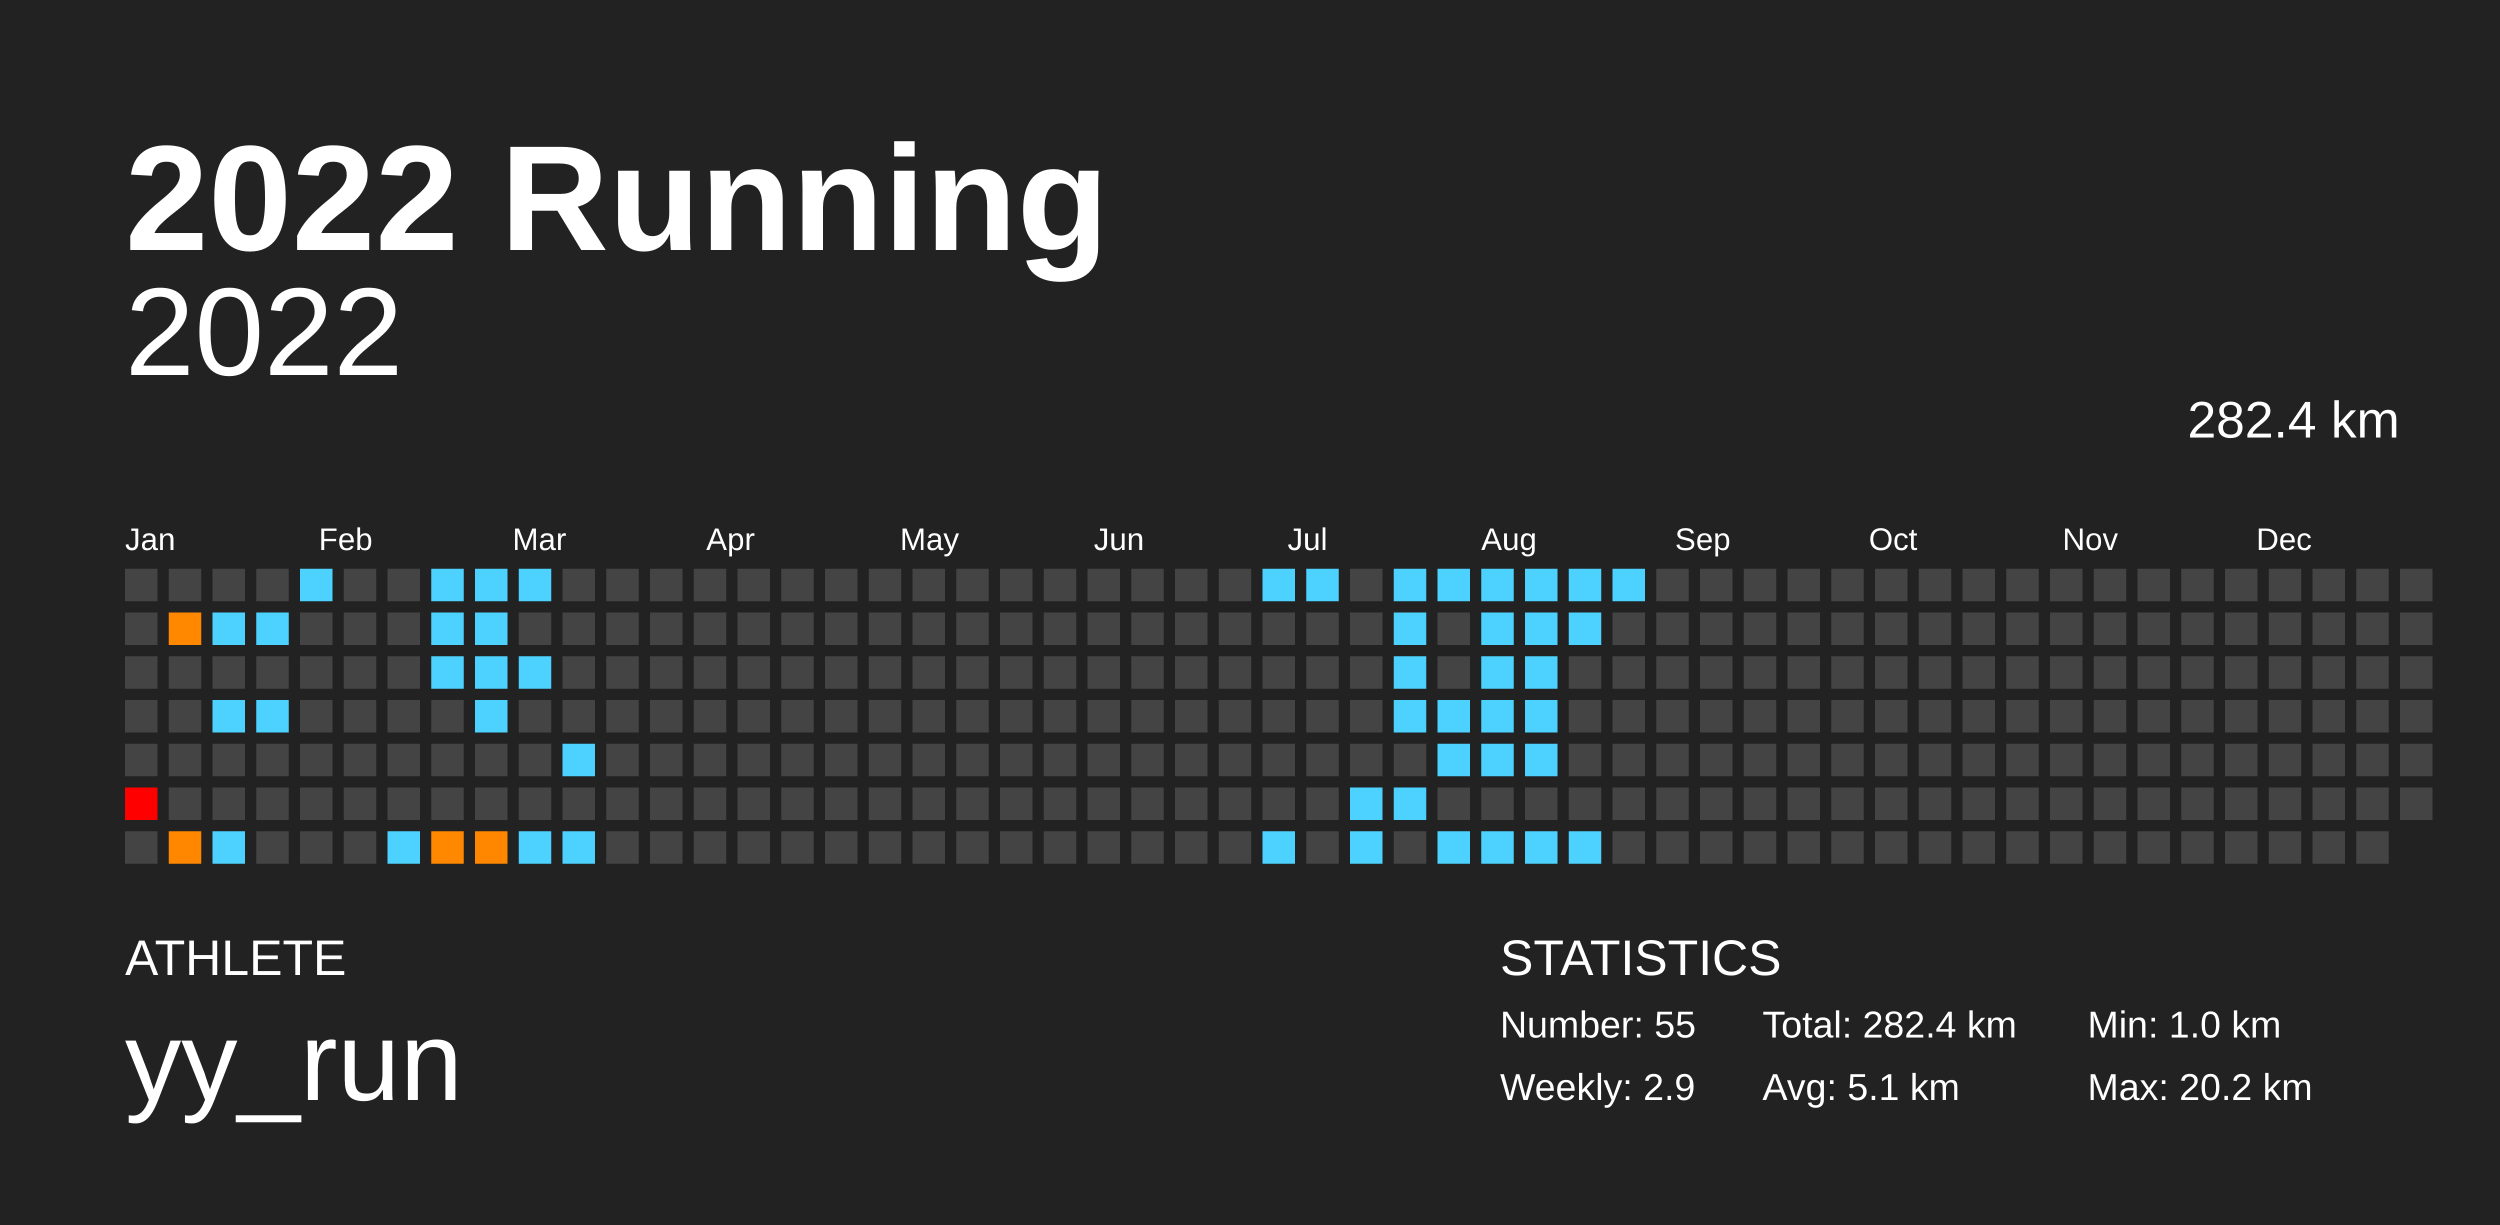
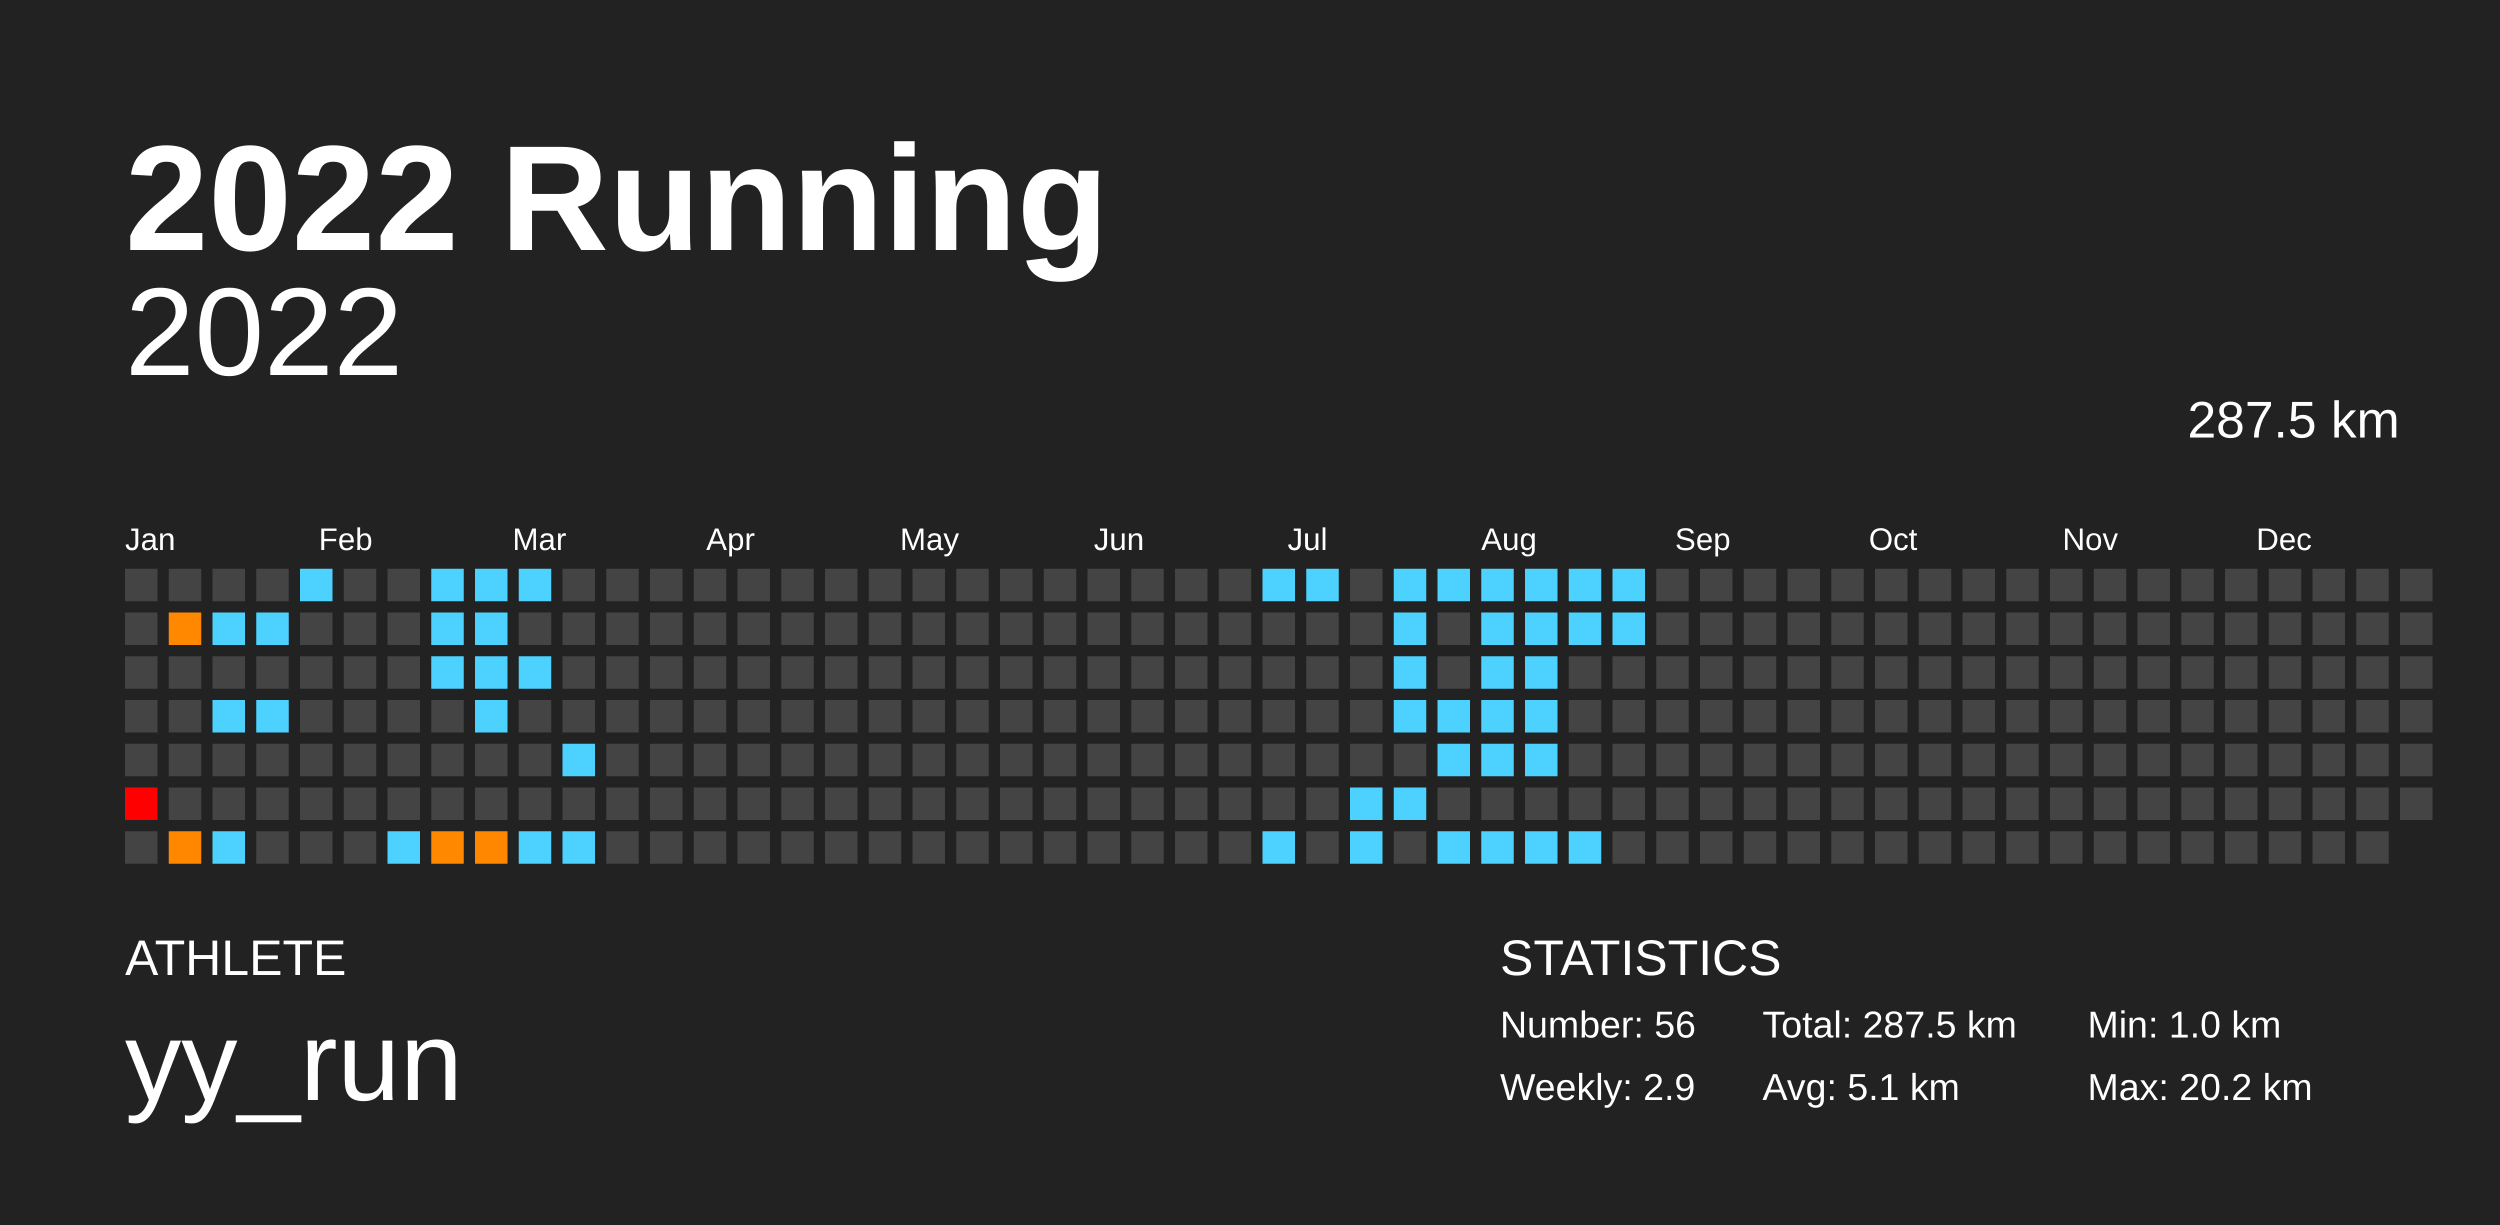
<svg xmlns="http://www.w3.org/2000/svg" baseProfile="full" height="98mm" version="1.1" viewBox="0,0,200,98" width="200mm">
  <defs />
  <rect fill="#222222" height="98" width="200" x="0" y="0" />
  <text fill="#FFFFFF" style="font-size:12px; font-family:Arial; font-weight:bold;" x="10" y="20">2022 Running</text>
  <text fill="#FFFFFF" style="font-size:4px; font-family:Arial" x="10" y="78">ATHLETE</text>
  <text fill="#FFFFFF" style="font-size:9px; font-family:Arial" x="10" y="88">yy_run</text>
  <text fill="#FFFFFF" style="font-size:4px; font-family:Arial" x="120" y="78">STATISTICS</text>
-   <text fill="#FFFFFF" style="font-size:3px; font-family:Arial" x="120" y="83">Number: 55</text>
+   <text fill="#FFFFFF" style="font-size:3px; font-family:Arial" x="120" y="83">Number: 56</text>
  <text fill="#FFFFFF" style="font-size:3px; font-family:Arial" x="120" y="88">Weekly: 2.9</text>
-   <text fill="#FFFFFF" style="font-size:3px; font-family:Arial" x="141" y="83">Total: 282.4 km</text>
+   <text fill="#FFFFFF" style="font-size:3px; font-family:Arial" x="141" y="83">Total: 287.5 km</text>
  <text fill="#FFFFFF" style="font-size:3px; font-family:Arial" x="141" y="88">Avg: 5.1 km</text>
  <text fill="#FFFFFF" style="font-size:3px; font-family:Arial" x="167" y="83">Min: 1.0 km</text>
  <text fill="#FFFFFF" style="font-size:3px; font-family:Arial" x="167" y="88">Max: 20.2 km</text>
  <text alignment-baseline="hanging" fill="#FFFFFF" style="font-size:10.0px; font-family:Arial;" x="10" y="30">2022</text>
-   <text alignment-baseline="hanging" fill="#FFFFFF" style="font-size:4.125px; font-family:Arial;" x="175" y="35">282.4 km</text>
+   <text alignment-baseline="hanging" fill="#FFFFFF" style="font-size:4.125px; font-family:Arial;" x="175" y="35">287.5 km</text>
  <text fill="#FFFFFF" style="font-size:2.5px; font-family:Arial" x="10.0" y="44">Jan</text>
  <text fill="#FFFFFF" style="font-size:2.5px; font-family:Arial" x="25.5" y="44">Feb</text>
  <text fill="#FFFFFF" style="font-size:2.5px; font-family:Arial" x="41.0" y="44">Mar</text>
  <text fill="#FFFFFF" style="font-size:2.5px; font-family:Arial" x="56.5" y="44">Apr</text>
  <text fill="#FFFFFF" style="font-size:2.5px; font-family:Arial" x="72.0" y="44">May</text>
  <text fill="#FFFFFF" style="font-size:2.5px; font-family:Arial" x="87.5" y="44">Jun</text>
  <text fill="#FFFFFF" style="font-size:2.5px; font-family:Arial" x="103.0" y="44">Jul</text>
  <text fill="#FFFFFF" style="font-size:2.5px; font-family:Arial" x="118.5" y="44">Aug</text>
  <text fill="#FFFFFF" style="font-size:2.5px; font-family:Arial" x="134.0" y="44">Sep</text>
  <text fill="#FFFFFF" style="font-size:2.5px; font-family:Arial" x="149.5" y="44">Oct</text>
  <text fill="#FFFFFF" style="font-size:2.5px; font-family:Arial" x="165.0" y="44">Nov</text>
  <text fill="#FFFFFF" style="font-size:2.5px; font-family:Arial" x="180.5" y="44">Dec</text>
  <rect fill="#444444" height="2.6" width="2.6" x="10.0" y="45.5" />
  <rect fill="#444444" height="2.6" width="2.6" x="10.0" y="49.0" />
  <rect fill="#444444" height="2.6" width="2.6" x="10.0" y="52.5" />
  <rect fill="#444444" height="2.6" width="2.6" x="10.0" y="56.0" />
  <rect fill="#444444" height="2.6" width="2.6" x="10.0" y="59.5" />
  <rect fill="red" height="2.6" width="2.6" x="10.0" y="63.0" />
  <rect fill="#444444" height="2.6" width="2.6" x="10.0" y="66.5" />
  <rect fill="#444444" height="2.6" width="2.6" x="13.5" y="45.5" />
  <rect fill="#ff8800" height="2.6" width="2.6" x="13.5" y="49.0" />
  <rect fill="#444444" height="2.6" width="2.6" x="13.5" y="52.5" />
  <rect fill="#444444" height="2.6" width="2.6" x="13.5" y="56.0" />
  <rect fill="#444444" height="2.6" width="2.6" x="13.5" y="59.5" />
  <rect fill="#444444" height="2.6" width="2.6" x="13.5" y="63.0" />
  <rect fill="#ff8700" height="2.6" width="2.6" x="13.5" y="66.5" />
  <rect fill="#444444" height="2.6" width="2.6" x="17.0" y="45.5" />
  <rect fill="#4dd2ff" height="2.6" width="2.6" x="17.0" y="49.0" />
  <rect fill="#444444" height="2.6" width="2.6" x="17.0" y="52.5" />
  <rect fill="#4dd2ff" height="2.6" width="2.6" x="17.0" y="56.0" />
  <rect fill="#444444" height="2.6" width="2.6" x="17.0" y="59.5" />
  <rect fill="#444444" height="2.6" width="2.6" x="17.0" y="63.0" />
  <rect fill="#4dd2ff" height="2.6" width="2.6" x="17.0" y="66.5" />
  <rect fill="#444444" height="2.6" width="2.6" x="20.5" y="45.5" />
  <rect fill="#4dd2ff" height="2.6" width="2.6" x="20.5" y="49.0" />
  <rect fill="#444444" height="2.6" width="2.6" x="20.5" y="52.5" />
  <rect fill="#4dd2ff" height="2.6" width="2.6" x="20.5" y="56.0" />
  <rect fill="#444444" height="2.6" width="2.6" x="20.5" y="59.5" />
  <rect fill="#444444" height="2.6" width="2.6" x="20.5" y="63.0" />
  <rect fill="#444444" height="2.6" width="2.6" x="20.5" y="66.5" />
  <rect fill="#4dd2ff" height="2.6" width="2.6" x="24.0" y="45.5" />
  <rect fill="#444444" height="2.6" width="2.6" x="24.0" y="49.0" />
  <rect fill="#444444" height="2.6" width="2.6" x="24.0" y="52.5" />
  <rect fill="#444444" height="2.6" width="2.6" x="24.0" y="56.0" />
  <rect fill="#444444" height="2.6" width="2.6" x="24.0" y="59.5" />
  <rect fill="#444444" height="2.6" width="2.6" x="24.0" y="63.0" />
  <rect fill="#444444" height="2.6" width="2.6" x="24.0" y="66.5" />
  <rect fill="#444444" height="2.6" width="2.6" x="27.5" y="45.5" />
  <rect fill="#444444" height="2.6" width="2.6" x="27.5" y="49.0" />
  <rect fill="#444444" height="2.6" width="2.6" x="27.5" y="52.5" />
  <rect fill="#444444" height="2.6" width="2.6" x="27.5" y="56.0" />
  <rect fill="#444444" height="2.6" width="2.6" x="27.5" y="59.5" />
  <rect fill="#444444" height="2.6" width="2.6" x="27.5" y="63.0" />
  <rect fill="#444444" height="2.6" width="2.6" x="27.5" y="66.5" />
  <rect fill="#444444" height="2.6" width="2.6" x="31.0" y="45.5" />
  <rect fill="#444444" height="2.6" width="2.6" x="31.0" y="49.0" />
  <rect fill="#444444" height="2.6" width="2.6" x="31.0" y="52.5" />
  <rect fill="#444444" height="2.6" width="2.6" x="31.0" y="56.0" />
  <rect fill="#444444" height="2.6" width="2.6" x="31.0" y="59.5" />
  <rect fill="#444444" height="2.6" width="2.6" x="31.0" y="63.0" />
  <rect fill="#4dd2ff" height="2.6" width="2.6" x="31.0" y="66.5" />
  <rect fill="#4dd2ff" height="2.6" width="2.6" x="34.5" y="45.5" />
  <rect fill="#4dd2ff" height="2.6" width="2.6" x="34.5" y="49.0" />
  <rect fill="#4dd2ff" height="2.6" width="2.6" x="34.5" y="52.5" />
  <rect fill="#444444" height="2.6" width="2.6" x="34.5" y="56.0" />
  <rect fill="#444444" height="2.6" width="2.6" x="34.5" y="59.5" />
  <rect fill="#444444" height="2.6" width="2.6" x="34.5" y="63.0" />
  <rect fill="#ff8800" height="2.6" width="2.6" x="34.5" y="66.5" />
  <rect fill="#4dd2ff" height="2.6" width="2.6" x="38.0" y="45.5" />
  <rect fill="#4dd2ff" height="2.6" width="2.6" x="38.0" y="49.0" />
  <rect fill="#4dd2ff" height="2.6" width="2.6" x="38.0" y="52.5" />
  <rect fill="#4dd2ff" height="2.6" width="2.6" x="38.0" y="56.0" />
  <rect fill="#444444" height="2.6" width="2.6" x="38.0" y="59.5" />
  <rect fill="#444444" height="2.6" width="2.6" x="38.0" y="63.0" />
  <rect fill="#ff8700" height="2.6" width="2.6" x="38.0" y="66.5" />
  <rect fill="#4dd2ff" height="2.6" width="2.6" x="41.5" y="45.5" />
  <rect fill="#444444" height="2.6" width="2.6" x="41.5" y="49.0" />
  <rect fill="#4dd2ff" height="2.6" width="2.6" x="41.5" y="52.5" />
  <rect fill="#444444" height="2.6" width="2.6" x="41.5" y="56.0" />
  <rect fill="#444444" height="2.6" width="2.6" x="41.5" y="59.5" />
  <rect fill="#444444" height="2.6" width="2.6" x="41.5" y="63.0" />
  <rect fill="#4dd2ff" height="2.6" width="2.6" x="41.5" y="66.5" />
  <rect fill="#444444" height="2.6" width="2.6" x="45.0" y="45.5" />
  <rect fill="#444444" height="2.6" width="2.6" x="45.0" y="49.0" />
  <rect fill="#444444" height="2.6" width="2.6" x="45.0" y="52.5" />
  <rect fill="#444444" height="2.6" width="2.6" x="45.0" y="56.0" />
  <rect fill="#4dd2ff" height="2.6" width="2.6" x="45.0" y="59.5" />
  <rect fill="#444444" height="2.6" width="2.6" x="45.0" y="63.0" />
  <rect fill="#4dd2ff" height="2.6" width="2.6" x="45.0" y="66.5" />
  <rect fill="#444444" height="2.6" width="2.6" x="48.5" y="45.5" />
  <rect fill="#444444" height="2.6" width="2.6" x="48.5" y="49.0" />
  <rect fill="#444444" height="2.6" width="2.6" x="48.5" y="52.5" />
  <rect fill="#444444" height="2.6" width="2.6" x="48.5" y="56.0" />
  <rect fill="#444444" height="2.6" width="2.6" x="48.5" y="59.5" />
  <rect fill="#444444" height="2.6" width="2.6" x="48.5" y="63.0" />
  <rect fill="#444444" height="2.6" width="2.6" x="48.5" y="66.5" />
  <rect fill="#444444" height="2.6" width="2.6" x="52.0" y="45.5" />
  <rect fill="#444444" height="2.6" width="2.6" x="52.0" y="49.0" />
  <rect fill="#444444" height="2.6" width="2.6" x="52.0" y="52.5" />
  <rect fill="#444444" height="2.6" width="2.6" x="52.0" y="56.0" />
  <rect fill="#444444" height="2.6" width="2.6" x="52.0" y="59.5" />
  <rect fill="#444444" height="2.6" width="2.6" x="52.0" y="63.0" />
  <rect fill="#444444" height="2.6" width="2.6" x="52.0" y="66.5" />
  <rect fill="#444444" height="2.6" width="2.6" x="55.5" y="45.5" />
  <rect fill="#444444" height="2.6" width="2.6" x="55.5" y="49.0" />
  <rect fill="#444444" height="2.6" width="2.6" x="55.5" y="52.5" />
  <rect fill="#444444" height="2.6" width="2.6" x="55.5" y="56.0" />
  <rect fill="#444444" height="2.6" width="2.6" x="55.5" y="59.5" />
  <rect fill="#444444" height="2.6" width="2.6" x="55.5" y="63.0" />
  <rect fill="#444444" height="2.6" width="2.6" x="55.5" y="66.5" />
  <rect fill="#444444" height="2.6" width="2.6" x="59.0" y="45.5" />
  <rect fill="#444444" height="2.6" width="2.6" x="59.0" y="49.0" />
  <rect fill="#444444" height="2.6" width="2.6" x="59.0" y="52.5" />
  <rect fill="#444444" height="2.6" width="2.6" x="59.0" y="56.0" />
  <rect fill="#444444" height="2.6" width="2.6" x="59.0" y="59.5" />
  <rect fill="#444444" height="2.6" width="2.6" x="59.0" y="63.0" />
  <rect fill="#444444" height="2.6" width="2.6" x="59.0" y="66.5" />
  <rect fill="#444444" height="2.6" width="2.6" x="62.5" y="45.5" />
  <rect fill="#444444" height="2.6" width="2.6" x="62.5" y="49.0" />
  <rect fill="#444444" height="2.6" width="2.6" x="62.5" y="52.5" />
  <rect fill="#444444" height="2.6" width="2.6" x="62.5" y="56.0" />
  <rect fill="#444444" height="2.6" width="2.6" x="62.5" y="59.5" />
  <rect fill="#444444" height="2.6" width="2.6" x="62.5" y="63.0" />
  <rect fill="#444444" height="2.6" width="2.6" x="62.5" y="66.5" />
  <rect fill="#444444" height="2.6" width="2.6" x="66.0" y="45.5" />
  <rect fill="#444444" height="2.6" width="2.6" x="66.0" y="49.0" />
  <rect fill="#444444" height="2.6" width="2.6" x="66.0" y="52.5" />
  <rect fill="#444444" height="2.6" width="2.6" x="66.0" y="56.0" />
  <rect fill="#444444" height="2.6" width="2.6" x="66.0" y="59.5" />
  <rect fill="#444444" height="2.6" width="2.6" x="66.0" y="63.0" />
  <rect fill="#444444" height="2.6" width="2.6" x="66.0" y="66.5" />
  <rect fill="#444444" height="2.6" width="2.6" x="69.5" y="45.5" />
  <rect fill="#444444" height="2.6" width="2.6" x="69.5" y="49.0" />
  <rect fill="#444444" height="2.6" width="2.6" x="69.5" y="52.5" />
  <rect fill="#444444" height="2.6" width="2.6" x="69.5" y="56.0" />
  <rect fill="#444444" height="2.6" width="2.6" x="69.5" y="59.5" />
  <rect fill="#444444" height="2.6" width="2.6" x="69.5" y="63.0" />
  <rect fill="#444444" height="2.6" width="2.6" x="69.5" y="66.5" />
  <rect fill="#444444" height="2.6" width="2.6" x="73.0" y="45.5" />
  <rect fill="#444444" height="2.6" width="2.6" x="73.0" y="49.0" />
  <rect fill="#444444" height="2.6" width="2.6" x="73.0" y="52.5" />
  <rect fill="#444444" height="2.6" width="2.6" x="73.0" y="56.0" />
  <rect fill="#444444" height="2.6" width="2.6" x="73.0" y="59.5" />
  <rect fill="#444444" height="2.6" width="2.6" x="73.0" y="63.0" />
  <rect fill="#444444" height="2.6" width="2.6" x="73.0" y="66.5" />
  <rect fill="#444444" height="2.6" width="2.6" x="76.5" y="45.5" />
  <rect fill="#444444" height="2.6" width="2.6" x="76.5" y="49.0" />
  <rect fill="#444444" height="2.6" width="2.6" x="76.5" y="52.5" />
  <rect fill="#444444" height="2.6" width="2.6" x="76.5" y="56.0" />
  <rect fill="#444444" height="2.6" width="2.6" x="76.5" y="59.5" />
  <rect fill="#444444" height="2.6" width="2.6" x="76.5" y="63.0" />
  <rect fill="#444444" height="2.6" width="2.6" x="76.5" y="66.5" />
  <rect fill="#444444" height="2.6" width="2.6" x="80.0" y="45.5" />
  <rect fill="#444444" height="2.6" width="2.6" x="80.0" y="49.0" />
  <rect fill="#444444" height="2.6" width="2.6" x="80.0" y="52.5" />
  <rect fill="#444444" height="2.6" width="2.6" x="80.0" y="56.0" />
  <rect fill="#444444" height="2.6" width="2.6" x="80.0" y="59.5" />
  <rect fill="#444444" height="2.6" width="2.6" x="80.0" y="63.0" />
  <rect fill="#444444" height="2.6" width="2.6" x="80.0" y="66.5" />
  <rect fill="#444444" height="2.6" width="2.6" x="83.5" y="45.5" />
  <rect fill="#444444" height="2.6" width="2.6" x="83.5" y="49.0" />
  <rect fill="#444444" height="2.6" width="2.6" x="83.5" y="52.5" />
  <rect fill="#444444" height="2.6" width="2.6" x="83.5" y="56.0" />
  <rect fill="#444444" height="2.6" width="2.6" x="83.5" y="59.5" />
  <rect fill="#444444" height="2.6" width="2.6" x="83.5" y="63.0" />
  <rect fill="#444444" height="2.6" width="2.6" x="83.5" y="66.5" />
  <rect fill="#444444" height="2.6" width="2.6" x="87.0" y="45.5" />
  <rect fill="#444444" height="2.6" width="2.6" x="87.0" y="49.0" />
  <rect fill="#444444" height="2.6" width="2.6" x="87.0" y="52.5" />
  <rect fill="#444444" height="2.6" width="2.6" x="87.0" y="56.0" />
  <rect fill="#444444" height="2.6" width="2.6" x="87.0" y="59.5" />
  <rect fill="#444444" height="2.6" width="2.6" x="87.0" y="63.0" />
  <rect fill="#444444" height="2.6" width="2.6" x="87.0" y="66.5" />
  <rect fill="#444444" height="2.6" width="2.6" x="90.5" y="45.5" />
  <rect fill="#444444" height="2.6" width="2.6" x="90.5" y="49.0" />
  <rect fill="#444444" height="2.6" width="2.6" x="90.5" y="52.5" />
  <rect fill="#444444" height="2.6" width="2.6" x="90.5" y="56.0" />
  <rect fill="#444444" height="2.6" width="2.6" x="90.5" y="59.5" />
  <rect fill="#444444" height="2.6" width="2.6" x="90.5" y="63.0" />
  <rect fill="#444444" height="2.6" width="2.6" x="90.5" y="66.5" />
  <rect fill="#444444" height="2.6" width="2.6" x="94.0" y="45.5" />
  <rect fill="#444444" height="2.6" width="2.6" x="94.0" y="49.0" />
  <rect fill="#444444" height="2.6" width="2.6" x="94.0" y="52.5" />
  <rect fill="#444444" height="2.6" width="2.6" x="94.0" y="56.0" />
  <rect fill="#444444" height="2.6" width="2.6" x="94.0" y="59.5" />
  <rect fill="#444444" height="2.6" width="2.6" x="94.0" y="63.0" />
  <rect fill="#444444" height="2.6" width="2.6" x="94.0" y="66.5" />
  <rect fill="#444444" height="2.6" width="2.6" x="97.5" y="45.5" />
  <rect fill="#444444" height="2.6" width="2.6" x="97.5" y="49.0" />
  <rect fill="#444444" height="2.6" width="2.6" x="97.5" y="52.5" />
  <rect fill="#444444" height="2.6" width="2.6" x="97.5" y="56.0" />
  <rect fill="#444444" height="2.6" width="2.6" x="97.5" y="59.5" />
  <rect fill="#444444" height="2.6" width="2.6" x="97.5" y="63.0" />
  <rect fill="#444444" height="2.6" width="2.6" x="97.5" y="66.5" />
  <rect fill="#4dd2ff" height="2.6" width="2.6" x="101.0" y="45.5" />
  <rect fill="#444444" height="2.6" width="2.6" x="101.0" y="49.0" />
  <rect fill="#444444" height="2.6" width="2.6" x="101.0" y="52.5" />
  <rect fill="#444444" height="2.6" width="2.6" x="101.0" y="56.0" />
  <rect fill="#444444" height="2.6" width="2.6" x="101.0" y="59.5" />
  <rect fill="#444444" height="2.6" width="2.6" x="101.0" y="63.0" />
  <rect fill="#4dd2ff" height="2.6" width="2.6" x="101.0" y="66.5" />
  <rect fill="#4dd2ff" height="2.6" width="2.6" x="104.5" y="45.5" />
  <rect fill="#444444" height="2.6" width="2.6" x="104.5" y="49.0" />
  <rect fill="#444444" height="2.6" width="2.6" x="104.5" y="52.5" />
  <rect fill="#444444" height="2.6" width="2.6" x="104.5" y="56.0" />
  <rect fill="#444444" height="2.6" width="2.6" x="104.5" y="59.5" />
  <rect fill="#444444" height="2.6" width="2.6" x="104.5" y="63.0" />
  <rect fill="#444444" height="2.6" width="2.6" x="104.5" y="66.5" />
  <rect fill="#444444" height="2.6" width="2.6" x="108.0" y="45.5" />
  <rect fill="#444444" height="2.6" width="2.6" x="108.0" y="49.0" />
  <rect fill="#444444" height="2.6" width="2.6" x="108.0" y="52.5" />
  <rect fill="#444444" height="2.6" width="2.6" x="108.0" y="56.0" />
  <rect fill="#444444" height="2.6" width="2.6" x="108.0" y="59.5" />
  <rect fill="#4dd2ff" height="2.6" width="2.6" x="108.0" y="63.0" />
  <rect fill="#4dd2ff" height="2.6" width="2.6" x="108.0" y="66.5" />
  <rect fill="#4dd2ff" height="2.6" width="2.6" x="111.5" y="45.5" />
  <rect fill="#4dd2ff" height="2.6" width="2.6" x="111.5" y="49.0" />
  <rect fill="#4dd2ff" height="2.6" width="2.6" x="111.5" y="52.5" />
  <rect fill="#4dd2ff" height="2.6" width="2.6" x="111.5" y="56.0" />
  <rect fill="#444444" height="2.6" width="2.6" x="111.5" y="59.5" />
  <rect fill="#4dd2ff" height="2.6" width="2.6" x="111.5" y="63.0" />
  <rect fill="#444444" height="2.6" width="2.6" x="111.5" y="66.5" />
  <rect fill="#4dd2ff" height="2.6" width="2.6" x="115.0" y="45.5" />
  <rect fill="#444444" height="2.6" width="2.6" x="115.0" y="49.0" />
  <rect fill="#444444" height="2.6" width="2.6" x="115.0" y="52.5" />
  <rect fill="#4dd2ff" height="2.6" width="2.6" x="115.0" y="56.0" />
  <rect fill="#4dd2ff" height="2.6" width="2.6" x="115.0" y="59.5" />
  <rect fill="#444444" height="2.6" width="2.6" x="115.0" y="63.0" />
  <rect fill="#4dd2ff" height="2.6" width="2.6" x="115.0" y="66.5" />
  <rect fill="#4dd2ff" height="2.6" width="2.6" x="118.5" y="45.5" />
  <rect fill="#4dd2ff" height="2.6" width="2.6" x="118.5" y="49.0" />
  <rect fill="#4dd2ff" height="2.6" width="2.6" x="118.5" y="52.5" />
  <rect fill="#4dd2ff" height="2.6" width="2.6" x="118.5" y="56.0" />
  <rect fill="#4dd2ff" height="2.6" width="2.6" x="118.5" y="59.5" />
  <rect fill="#444444" height="2.6" width="2.6" x="118.5" y="63.0" />
  <rect fill="#4dd2ff" height="2.6" width="2.6" x="118.5" y="66.5" />
  <rect fill="#4dd2ff" height="2.6" width="2.6" x="122.0" y="45.5" />
  <rect fill="#4dd2ff" height="2.6" width="2.6" x="122.0" y="49.0" />
  <rect fill="#4dd2ff" height="2.6" width="2.6" x="122.0" y="52.5" />
  <rect fill="#4dd2ff" height="2.6" width="2.6" x="122.0" y="56.0" />
  <rect fill="#4dd2ff" height="2.6" width="2.6" x="122.0" y="59.5" />
  <rect fill="#444444" height="2.6" width="2.6" x="122.0" y="63.0" />
  <rect fill="#4dd2ff" height="2.6" width="2.6" x="122.0" y="66.5" />
  <rect fill="#4dd2ff" height="2.6" width="2.6" x="125.5" y="45.5" />
  <rect fill="#4dd2ff" height="2.6" width="2.6" x="125.5" y="49.0" />
  <rect fill="#444444" height="2.6" width="2.6" x="125.5" y="52.5" />
  <rect fill="#444444" height="2.6" width="2.6" x="125.5" y="56.0" />
  <rect fill="#444444" height="2.6" width="2.6" x="125.5" y="59.5" />
  <rect fill="#444444" height="2.6" width="2.6" x="125.5" y="63.0" />
  <rect fill="#4dd2ff" height="2.6" width="2.6" x="125.5" y="66.5" />
  <rect fill="#4dd2ff" height="2.6" width="2.6" x="129.0" y="45.5" />
-   <rect fill="#444444" height="2.6" width="2.6" x="129.0" y="49.0" />
+   <rect fill="#4dd2ff" height="2.6" width="2.6" x="129.0" y="49.0" />
  <rect fill="#444444" height="2.6" width="2.6" x="129.0" y="52.5" />
  <rect fill="#444444" height="2.6" width="2.6" x="129.0" y="56.0" />
  <rect fill="#444444" height="2.6" width="2.6" x="129.0" y="59.5" />
  <rect fill="#444444" height="2.6" width="2.6" x="129.0" y="63.0" />
  <rect fill="#444444" height="2.6" width="2.6" x="129.0" y="66.5" />
  <rect fill="#444444" height="2.6" width="2.6" x="132.5" y="45.5" />
  <rect fill="#444444" height="2.6" width="2.6" x="132.5" y="49.0" />
  <rect fill="#444444" height="2.6" width="2.6" x="132.5" y="52.5" />
  <rect fill="#444444" height="2.6" width="2.6" x="132.5" y="56.0" />
  <rect fill="#444444" height="2.6" width="2.6" x="132.5" y="59.5" />
  <rect fill="#444444" height="2.6" width="2.6" x="132.5" y="63.0" />
  <rect fill="#444444" height="2.6" width="2.6" x="132.5" y="66.5" />
  <rect fill="#444444" height="2.6" width="2.6" x="136.0" y="45.5" />
  <rect fill="#444444" height="2.6" width="2.6" x="136.0" y="49.0" />
  <rect fill="#444444" height="2.6" width="2.6" x="136.0" y="52.5" />
  <rect fill="#444444" height="2.6" width="2.6" x="136.0" y="56.0" />
  <rect fill="#444444" height="2.6" width="2.6" x="136.0" y="59.5" />
  <rect fill="#444444" height="2.6" width="2.6" x="136.0" y="63.0" />
  <rect fill="#444444" height="2.6" width="2.6" x="136.0" y="66.5" />
  <rect fill="#444444" height="2.6" width="2.6" x="139.5" y="45.5" />
  <rect fill="#444444" height="2.6" width="2.6" x="139.5" y="49.0" />
  <rect fill="#444444" height="2.6" width="2.6" x="139.5" y="52.5" />
  <rect fill="#444444" height="2.6" width="2.6" x="139.5" y="56.0" />
  <rect fill="#444444" height="2.6" width="2.6" x="139.5" y="59.5" />
  <rect fill="#444444" height="2.6" width="2.6" x="139.5" y="63.0" />
  <rect fill="#444444" height="2.6" width="2.6" x="139.5" y="66.5" />
  <rect fill="#444444" height="2.6" width="2.6" x="143.0" y="45.5" />
  <rect fill="#444444" height="2.6" width="2.6" x="143.0" y="49.0" />
  <rect fill="#444444" height="2.6" width="2.6" x="143.0" y="52.5" />
  <rect fill="#444444" height="2.6" width="2.6" x="143.0" y="56.0" />
  <rect fill="#444444" height="2.6" width="2.6" x="143.0" y="59.5" />
  <rect fill="#444444" height="2.6" width="2.6" x="143.0" y="63.0" />
  <rect fill="#444444" height="2.6" width="2.6" x="143.0" y="66.5" />
  <rect fill="#444444" height="2.6" width="2.6" x="146.5" y="45.5" />
  <rect fill="#444444" height="2.6" width="2.6" x="146.5" y="49.0" />
  <rect fill="#444444" height="2.6" width="2.6" x="146.5" y="52.5" />
  <rect fill="#444444" height="2.6" width="2.6" x="146.5" y="56.0" />
  <rect fill="#444444" height="2.6" width="2.6" x="146.5" y="59.5" />
  <rect fill="#444444" height="2.6" width="2.6" x="146.5" y="63.0" />
  <rect fill="#444444" height="2.6" width="2.6" x="146.5" y="66.5" />
  <rect fill="#444444" height="2.6" width="2.6" x="150.0" y="45.5" />
  <rect fill="#444444" height="2.6" width="2.6" x="150.0" y="49.0" />
  <rect fill="#444444" height="2.6" width="2.6" x="150.0" y="52.5" />
  <rect fill="#444444" height="2.6" width="2.6" x="150.0" y="56.0" />
  <rect fill="#444444" height="2.6" width="2.6" x="150.0" y="59.5" />
  <rect fill="#444444" height="2.6" width="2.6" x="150.0" y="63.0" />
  <rect fill="#444444" height="2.6" width="2.6" x="150.0" y="66.5" />
  <rect fill="#444444" height="2.6" width="2.6" x="153.5" y="45.5" />
  <rect fill="#444444" height="2.6" width="2.6" x="153.5" y="49.0" />
  <rect fill="#444444" height="2.6" width="2.6" x="153.5" y="52.5" />
  <rect fill="#444444" height="2.6" width="2.6" x="153.5" y="56.0" />
  <rect fill="#444444" height="2.6" width="2.6" x="153.5" y="59.5" />
  <rect fill="#444444" height="2.6" width="2.6" x="153.5" y="63.0" />
  <rect fill="#444444" height="2.6" width="2.6" x="153.5" y="66.5" />
  <rect fill="#444444" height="2.6" width="2.6" x="157.0" y="45.5" />
  <rect fill="#444444" height="2.6" width="2.6" x="157.0" y="49.0" />
  <rect fill="#444444" height="2.6" width="2.6" x="157.0" y="52.5" />
  <rect fill="#444444" height="2.6" width="2.6" x="157.0" y="56.0" />
  <rect fill="#444444" height="2.6" width="2.6" x="157.0" y="59.5" />
  <rect fill="#444444" height="2.6" width="2.6" x="157.0" y="63.0" />
  <rect fill="#444444" height="2.6" width="2.6" x="157.0" y="66.5" />
  <rect fill="#444444" height="2.6" width="2.6" x="160.5" y="45.5" />
  <rect fill="#444444" height="2.6" width="2.6" x="160.5" y="49.0" />
  <rect fill="#444444" height="2.6" width="2.6" x="160.5" y="52.5" />
  <rect fill="#444444" height="2.6" width="2.6" x="160.5" y="56.0" />
  <rect fill="#444444" height="2.6" width="2.6" x="160.5" y="59.5" />
  <rect fill="#444444" height="2.6" width="2.6" x="160.5" y="63.0" />
  <rect fill="#444444" height="2.6" width="2.6" x="160.5" y="66.5" />
  <rect fill="#444444" height="2.6" width="2.6" x="164.0" y="45.5" />
  <rect fill="#444444" height="2.6" width="2.6" x="164.0" y="49.0" />
  <rect fill="#444444" height="2.6" width="2.6" x="164.0" y="52.5" />
  <rect fill="#444444" height="2.6" width="2.6" x="164.0" y="56.0" />
  <rect fill="#444444" height="2.6" width="2.6" x="164.0" y="59.5" />
  <rect fill="#444444" height="2.6" width="2.6" x="164.0" y="63.0" />
  <rect fill="#444444" height="2.6" width="2.6" x="164.0" y="66.5" />
  <rect fill="#444444" height="2.6" width="2.6" x="167.5" y="45.5" />
  <rect fill="#444444" height="2.6" width="2.6" x="167.5" y="49.0" />
  <rect fill="#444444" height="2.6" width="2.6" x="167.5" y="52.5" />
  <rect fill="#444444" height="2.6" width="2.6" x="167.5" y="56.0" />
  <rect fill="#444444" height="2.6" width="2.6" x="167.5" y="59.5" />
  <rect fill="#444444" height="2.6" width="2.6" x="167.5" y="63.0" />
  <rect fill="#444444" height="2.6" width="2.6" x="167.5" y="66.5" />
  <rect fill="#444444" height="2.6" width="2.6" x="171.0" y="45.5" />
  <rect fill="#444444" height="2.6" width="2.6" x="171.0" y="49.0" />
  <rect fill="#444444" height="2.6" width="2.6" x="171.0" y="52.5" />
  <rect fill="#444444" height="2.6" width="2.6" x="171.0" y="56.0" />
  <rect fill="#444444" height="2.6" width="2.6" x="171.0" y="59.5" />
  <rect fill="#444444" height="2.6" width="2.6" x="171.0" y="63.0" />
  <rect fill="#444444" height="2.6" width="2.6" x="171.0" y="66.5" />
  <rect fill="#444444" height="2.6" width="2.6" x="174.5" y="45.5" />
  <rect fill="#444444" height="2.6" width="2.6" x="174.5" y="49.0" />
  <rect fill="#444444" height="2.6" width="2.6" x="174.5" y="52.5" />
  <rect fill="#444444" height="2.6" width="2.6" x="174.5" y="56.0" />
  <rect fill="#444444" height="2.6" width="2.6" x="174.5" y="59.5" />
  <rect fill="#444444" height="2.6" width="2.6" x="174.5" y="63.0" />
  <rect fill="#444444" height="2.6" width="2.6" x="174.5" y="66.5" />
  <rect fill="#444444" height="2.6" width="2.6" x="178.0" y="45.5" />
  <rect fill="#444444" height="2.6" width="2.6" x="178.0" y="49.0" />
  <rect fill="#444444" height="2.6" width="2.6" x="178.0" y="52.5" />
  <rect fill="#444444" height="2.6" width="2.6" x="178.0" y="56.0" />
  <rect fill="#444444" height="2.6" width="2.6" x="178.0" y="59.5" />
  <rect fill="#444444" height="2.6" width="2.6" x="178.0" y="63.0" />
  <rect fill="#444444" height="2.6" width="2.6" x="178.0" y="66.5" />
  <rect fill="#444444" height="2.6" width="2.6" x="181.5" y="45.5" />
  <rect fill="#444444" height="2.6" width="2.6" x="181.5" y="49.0" />
  <rect fill="#444444" height="2.6" width="2.6" x="181.5" y="52.5" />
  <rect fill="#444444" height="2.6" width="2.6" x="181.5" y="56.0" />
  <rect fill="#444444" height="2.6" width="2.6" x="181.5" y="59.5" />
  <rect fill="#444444" height="2.6" width="2.6" x="181.5" y="63.0" />
  <rect fill="#444444" height="2.6" width="2.6" x="181.5" y="66.5" />
  <rect fill="#444444" height="2.6" width="2.6" x="185.0" y="45.5" />
  <rect fill="#444444" height="2.6" width="2.6" x="185.0" y="49.0" />
  <rect fill="#444444" height="2.6" width="2.6" x="185.0" y="52.5" />
  <rect fill="#444444" height="2.6" width="2.6" x="185.0" y="56.0" />
  <rect fill="#444444" height="2.6" width="2.6" x="185.0" y="59.5" />
  <rect fill="#444444" height="2.6" width="2.6" x="185.0" y="63.0" />
  <rect fill="#444444" height="2.6" width="2.6" x="185.0" y="66.5" />
  <rect fill="#444444" height="2.6" width="2.6" x="188.5" y="45.5" />
  <rect fill="#444444" height="2.6" width="2.6" x="188.5" y="49.0" />
  <rect fill="#444444" height="2.6" width="2.6" x="188.5" y="52.5" />
  <rect fill="#444444" height="2.6" width="2.6" x="188.5" y="56.0" />
  <rect fill="#444444" height="2.6" width="2.6" x="188.5" y="59.5" />
  <rect fill="#444444" height="2.6" width="2.6" x="188.5" y="63.0" />
  <rect fill="#444444" height="2.6" width="2.6" x="188.5" y="66.5" />
  <rect fill="#444444" height="2.6" width="2.6" x="192.0" y="45.5" />
  <rect fill="#444444" height="2.6" width="2.6" x="192.0" y="49.0" />
  <rect fill="#444444" height="2.6" width="2.6" x="192.0" y="52.5" />
  <rect fill="#444444" height="2.6" width="2.6" x="192.0" y="56.0" />
  <rect fill="#444444" height="2.6" width="2.6" x="192.0" y="59.5" />
  <rect fill="#444444" height="2.6" width="2.6" x="192.0" y="63.0" />
</svg>
